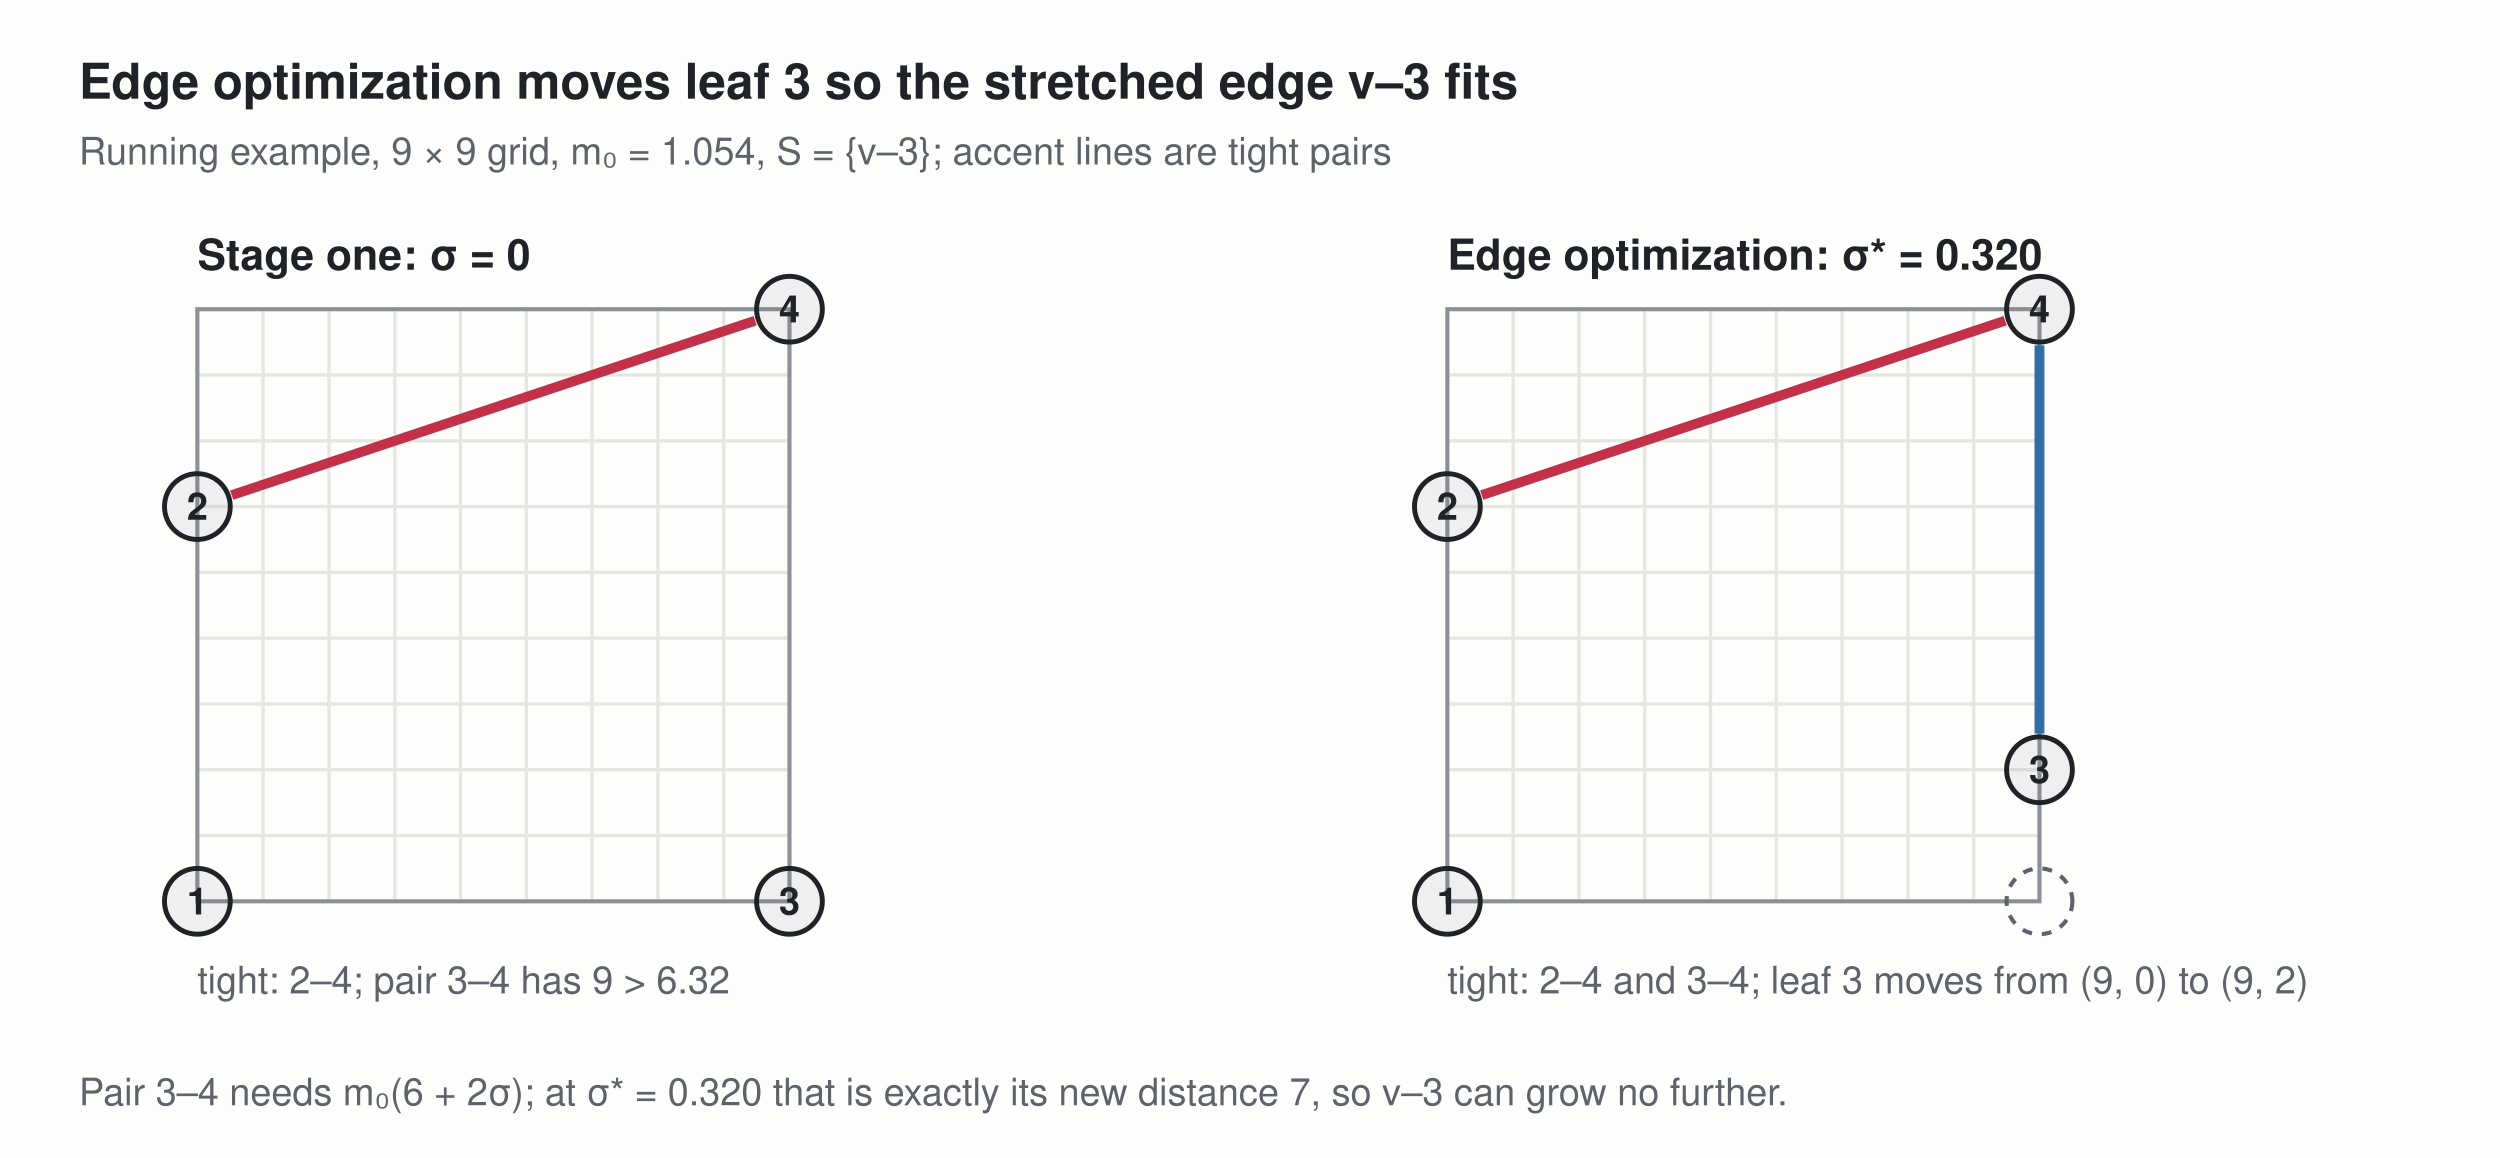
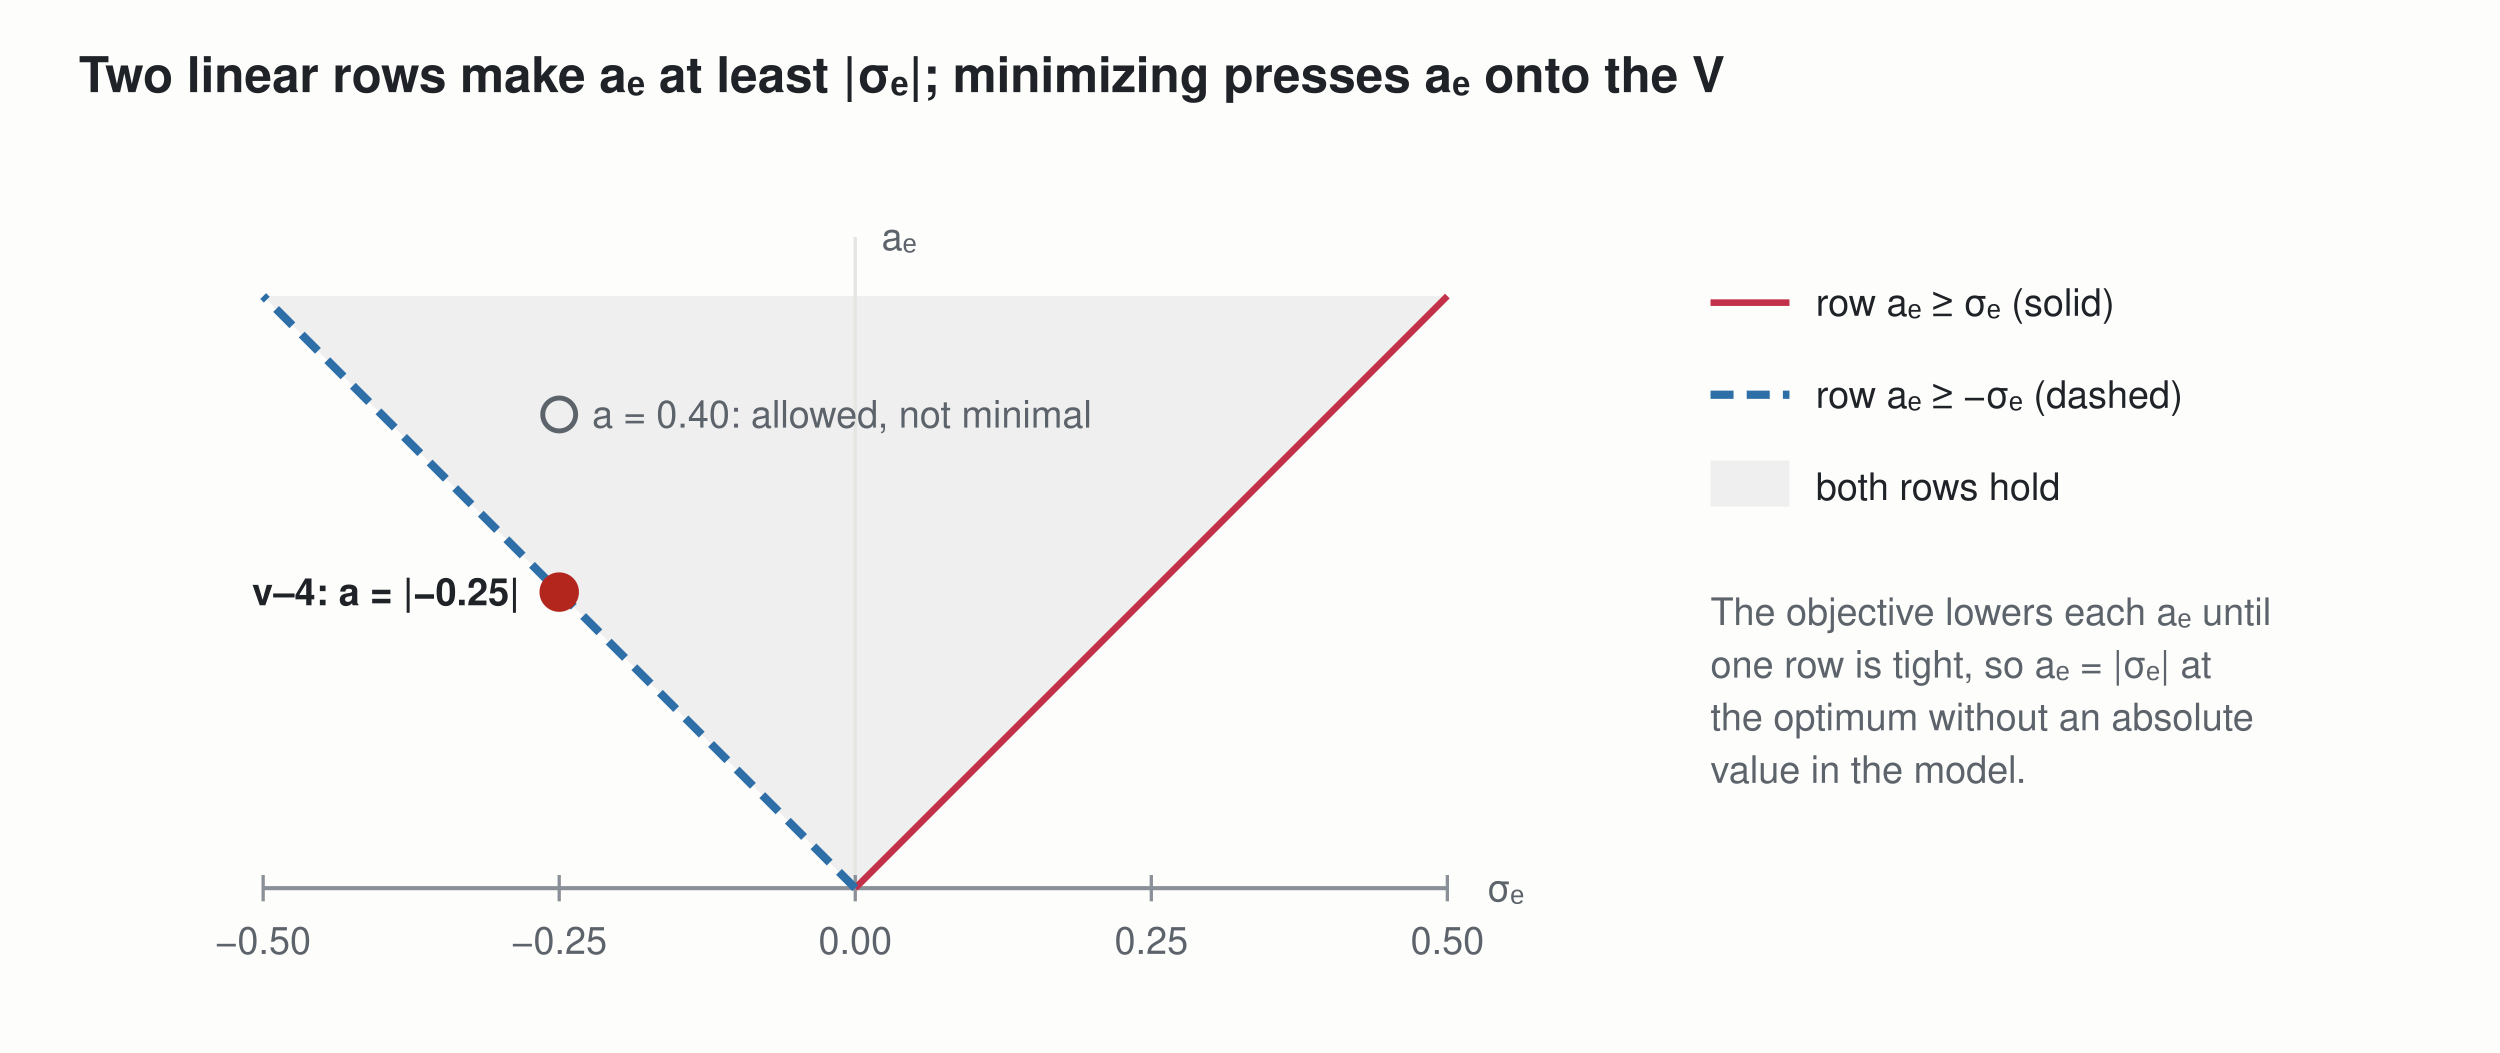
- <svg xmlns="http://www.w3.org/2000/svg" width="760" height="352" font-family="Archivo, -apple-system, system-ui, 'Segoe UI', Helvetica, Arial, sans-serif" viewBox="0 0 760 352" role="img" aria-label="Edge optimization moves leaf 3 up two squares so the stretched edge fits, and pair 3-4 becomes tight" font-size="13">
-   <rect x="0" y="0" width="760" height="352" fill="#fdfdfb" />
-   <text data-claude-text-id="title" x="24" y="30" font-size="15" font-weight="600" fill="#1f2328">Edge optimization moves leaf 3 so the stretched edge v–3 fits</text>
-   <text data-claude-text-id="subtitle" x="24" y="50" font-size="11.5" fill="#5d636b">Running example, 9 × 9 grid, m₀ = 1.054, S = {v–3}; accent lines are tight pairs</text>
-   <text data-claude-text-id="left-title" x="60" y="82" font-weight="600" fill="#1f2328">Stage one: σ = 0</text>
-   <g data-claude-anchor="before">
+ <svg xmlns="http://www.w3.org/2000/svg" width="760" height="320" font-family="Archivo, -apple-system, system-ui, 'Segoe UI', Helvetica, Arial, sans-serif" viewBox="0 0 760 320" role="img" aria-label="Two linear rows make a at least the absolute strain, and minimizing presses a onto the V" font-size="13">
+   <rect x="0" y="0" width="760" height="320" fill="#fdfdfb" />
+   <text data-claude-text-id="title" x="24" y="28" font-size="15" font-weight="600" fill="#1f2328">Two linear rows make aₑ at least |σₑ|; minimizing presses aₑ onto the V</text>
+   <g data-claude-anchor="feasible">
+     <polygon points="80,90 260,270 440,90" fill="rgba(107, 113, 120, 0.10)" />
+   </g>
+   <g data-claude-anchor="frame">
+     <line x1="80" y1="270" x2="440" y2="270" stroke="#8a9097" stroke-width="1.25" />
+     <line x1="260" y1="270" x2="260" y2="72" stroke="#e3e6e1" />
    <g>
-       <line x1="60" y1="274" x2="60" y2="94" stroke="#e3e6e1" />
-       <line x1="80" y1="274" x2="80" y2="94" stroke="#e3e6e1" />
-       <line x1="100" y1="274" x2="100" y2="94" stroke="#e3e6e1" />
-       <line x1="120" y1="274" x2="120" y2="94" stroke="#e3e6e1" />
-       <line x1="140" y1="274" x2="140" y2="94" stroke="#e3e6e1" />
-       <line x1="160" y1="274" x2="160" y2="94" stroke="#e3e6e1" />
-       <line x1="180" y1="274" x2="180" y2="94" stroke="#e3e6e1" />
-       <line x1="200" y1="274" x2="200" y2="94" stroke="#e3e6e1" />
-       <line x1="220" y1="274" x2="220" y2="94" stroke="#e3e6e1" />
-       <line x1="240" y1="274" x2="240" y2="94" stroke="#e3e6e1" />
-       <line x1="60" y1="274" x2="240" y2="274" stroke="#e3e6e1" />
-       <line x1="60" y1="254" x2="240" y2="254" stroke="#e3e6e1" />
-       <line x1="60" y1="234" x2="240" y2="234" stroke="#e3e6e1" />
-       <line x1="60" y1="214" x2="240" y2="214" stroke="#e3e6e1" />
-       <line x1="60" y1="194" x2="240" y2="194" stroke="#e3e6e1" />
-       <line x1="60" y1="174" x2="240" y2="174" stroke="#e3e6e1" />
-       <line x1="60" y1="154" x2="240" y2="154" stroke="#e3e6e1" />
-       <line x1="60" y1="134" x2="240" y2="134" stroke="#e3e6e1" />
-       <line x1="60" y1="114" x2="240" y2="114" stroke="#e3e6e1" />
-       <line x1="60" y1="94" x2="240" y2="94" stroke="#e3e6e1" />
-       <rect x="60" y="94" width="180" height="180" fill="none" stroke="#8a9097" stroke-width="1.25" />
+       <line x1="80" y1="266" x2="80" y2="274" stroke="#8a9097" />
+       <text x="80" y="290" text-anchor="middle" font-size="11.5" fill="#5d636b">−0.50</text>
    </g>
-     <line x1="70.436" y1="150.521" x2="229.564" y2="97.479" stroke="#c2304a" stroke-width="3" />
-     <circle cx="60" cy="274" r="10" fill="rgba(107, 113, 120, 0.10)" stroke="#1f2328" stroke-width="1.5" />
-     <circle cx="60" cy="154" r="10" fill="rgba(107, 113, 120, 0.10)" stroke="#1f2328" stroke-width="1.5" />
-     <circle cx="240" cy="274" r="10" fill="rgba(107, 113, 120, 0.10)" stroke="#1f2328" stroke-width="1.5" />
-     <circle cx="240" cy="94" r="10" fill="rgba(107, 113, 120, 0.10)" stroke="#1f2328" stroke-width="1.5" />
-     <text data-claude-text-id="a-l1" x="60" y="278" text-anchor="middle" font-size="11.5" font-weight="600" fill="#1f2328">1</text>
-     <text data-claude-text-id="a-l2" x="60" y="158" text-anchor="middle" font-size="11.5" font-weight="600" fill="#1f2328">2</text>
-     <text data-claude-text-id="a-l3" x="240" y="278" text-anchor="middle" font-size="11.5" font-weight="600" fill="#1f2328">3</text>
-     <text data-claude-text-id="a-l4" x="240" y="98" text-anchor="middle" font-size="11.5" font-weight="600" fill="#1f2328">4</text>
+     <g>
+       <line x1="170" y1="266" x2="170" y2="274" stroke="#8a9097" />
+       <text x="170" y="290" text-anchor="middle" font-size="11.5" fill="#5d636b">−0.25</text>
+     </g>
+     <g>
+       <line x1="260" y1="266" x2="260" y2="274" stroke="#8a9097" />
+       <text x="260" y="290" text-anchor="middle" font-size="11.5" fill="#5d636b">0.00</text>
+     </g>
+     <g>
+       <line x1="350" y1="266" x2="350" y2="274" stroke="#8a9097" />
+       <text x="350" y="290" text-anchor="middle" font-size="11.5" fill="#5d636b">0.25</text>
+     </g>
+     <g>
+       <line x1="440" y1="266" x2="440" y2="274" stroke="#8a9097" />
+       <text x="440" y="290" text-anchor="middle" font-size="11.5" fill="#5d636b">0.50</text>
+     </g>
+     <text data-claude-text-id="axis-s" x="452" y="274" font-size="11.5" fill="#5d636b">σₑ</text>
+     <text data-claude-text-id="axis-a" x="268" y="76" font-size="11.5" fill="#5d636b">aₑ</text>
  </g>
-   <text data-claude-text-id="left-cap" x="60" y="302" font-size="11.5" fill="#5d636b">tight: 2–4; pair 3–4 has 9 &gt; 6.32</text>
-   <text data-claude-text-id="right-title" x="440" y="82" font-weight="600" fill="#1f2328">Edge optimization: σ* = 0.320</text>
-   <g data-claude-anchor="after">
-     <g>
-       <line x1="440" y1="274" x2="440" y2="94" stroke="#e3e6e1" />
-       <line x1="460" y1="274" x2="460" y2="94" stroke="#e3e6e1" />
-       <line x1="480" y1="274" x2="480" y2="94" stroke="#e3e6e1" />
-       <line x1="500" y1="274" x2="500" y2="94" stroke="#e3e6e1" />
-       <line x1="520" y1="274" x2="520" y2="94" stroke="#e3e6e1" />
-       <line x1="540" y1="274" x2="540" y2="94" stroke="#e3e6e1" />
-       <line x1="560" y1="274" x2="560" y2="94" stroke="#e3e6e1" />
-       <line x1="580" y1="274" x2="580" y2="94" stroke="#e3e6e1" />
-       <line x1="600" y1="274" x2="600" y2="94" stroke="#e3e6e1" />
-       <line x1="620" y1="274" x2="620" y2="94" stroke="#e3e6e1" />
-       <line x1="440" y1="274" x2="620" y2="274" stroke="#e3e6e1" />
-       <line x1="440" y1="254" x2="620" y2="254" stroke="#e3e6e1" />
-       <line x1="440" y1="234" x2="620" y2="234" stroke="#e3e6e1" />
-       <line x1="440" y1="214" x2="620" y2="214" stroke="#e3e6e1" />
-       <line x1="440" y1="194" x2="620" y2="194" stroke="#e3e6e1" />
-       <line x1="440" y1="174" x2="620" y2="174" stroke="#e3e6e1" />
-       <line x1="440" y1="154" x2="620" y2="154" stroke="#e3e6e1" />
-       <line x1="440" y1="134" x2="620" y2="134" stroke="#e3e6e1" />
-       <line x1="440" y1="114" x2="620" y2="114" stroke="#e3e6e1" />
-       <line x1="440" y1="94" x2="620" y2="94" stroke="#e3e6e1" />
-       <rect x="440" y="94" width="180" height="180" fill="none" stroke="#8a9097" stroke-width="1.25" />
-     </g>
-     <circle cx="620" cy="274" r="10" fill="none" stroke="#5d636b" stroke-width="1.25" stroke-dasharray="3 3" />
-     <line x1="450.436" y1="150.521" x2="609.564" y2="97.479" stroke="#c2304a" stroke-width="3" />
-     <line x1="620" y1="223" x2="620" y2="105" stroke="#2f6fa8" stroke-width="3" />
-     <circle cx="440" cy="274" r="10" fill="rgba(107, 113, 120, 0.10)" stroke="#1f2328" stroke-width="1.5" />
-     <circle cx="440" cy="154" r="10" fill="rgba(107, 113, 120, 0.10)" stroke="#1f2328" stroke-width="1.5" />
-     <circle cx="620" cy="234" r="10" fill="rgba(107, 113, 120, 0.10)" stroke="#1f2328" stroke-width="1.5" />
-     <circle cx="620" cy="94" r="10" fill="rgba(107, 113, 120, 0.10)" stroke="#1f2328" stroke-width="1.5" />
-     <text data-claude-text-id="b-l1" x="440" y="278" text-anchor="middle" font-size="11.5" font-weight="600" fill="#1f2328">1</text>
-     <text data-claude-text-id="b-l2" x="440" y="158" text-anchor="middle" font-size="11.5" font-weight="600" fill="#1f2328">2</text>
-     <text data-claude-text-id="b-l3" x="620" y="238" text-anchor="middle" font-size="11.5" font-weight="600" fill="#1f2328">3</text>
-     <text data-claude-text-id="b-l4" x="620" y="98" text-anchor="middle" font-size="11.5" font-weight="600" fill="#1f2328">4</text>
+   <g data-claude-anchor="row-plus">
+     <line x1="260" y1="270" x2="440" y2="90" stroke="#c2304a" stroke-width="2" />
  </g>
-   <text data-claude-text-id="right-cap" x="440" y="302" font-size="11.5" fill="#5d636b">tight: 2–4 and 3–4; leaf 3 moves from (9, 0) to (9, 2)</text>
-   <text data-claude-text-id="note" x="24" y="336" font-size="11.5" fill="#5d636b">Pair 3–4 needs m₀(6 + 2σ); at σ* = 0.320 that is exactly its new distance 7, so v–3 can grow no further.</text>
+   <g data-claude-anchor="row-minus">
+     <line x1="260" y1="270" x2="80" y2="90" stroke="#2f6fa8" stroke-width="2.5" stroke-dasharray="7 4" />
+   </g>
+   <g data-claude-anchor="points">
+     <circle cx="170" cy="126" r="5" fill="none" stroke="#5d636b" stroke-width="1.5" />
+     <text data-claude-text-id="pt-loose" x="180" y="130" font-size="11.5" fill="#5d636b">a = 0.40: allowed, not minimal</text>
+     <circle cx="170" cy="180" r="6" fill="#b3261e" />
+     <text data-claude-text-id="pt-min" x="158" y="184" text-anchor="end" font-size="11.5" font-weight="600" fill="#1f2328">v–4: a = |−0.25|</text>
+   </g>
+   <g data-claude-anchor="legend-plus">
+     <line x1="520" y1="92" x2="544" y2="92" stroke="#c2304a" stroke-width="2" />
+     <text data-claude-text-id="leg-plus" x="552" y="96" font-size="11.5" fill="#1f2328">row aₑ ≥ σₑ (solid)</text>
+   </g>
+   <g data-claude-anchor="legend-minus">
+     <line x1="520" y1="120" x2="544" y2="120" stroke="#2f6fa8" stroke-width="2.5" stroke-dasharray="7 4" />
+     <text data-claude-text-id="leg-minus" x="552" y="124" font-size="11.5" fill="#1f2328">row aₑ ≥ −σₑ (dashed)</text>
+   </g>
+   <g data-claude-anchor="legend-region">
+     <rect x="520" y="140" width="24" height="14" fill="rgba(107, 113, 120, 0.10)" />
+     <text data-claude-text-id="leg-region" x="552" y="152" font-size="11.5" fill="#1f2328">both rows hold</text>
+   </g>
+   <text data-claude-text-id="leg-note1" x="520" y="190" font-size="11.5" fill="#5d636b">The objective lowers each aₑ until</text>
+   <text data-claude-text-id="leg-note2" x="520" y="206" font-size="11.5" fill="#5d636b">one row is tight, so aₑ = |σₑ| at</text>
+   <text data-claude-text-id="leg-note3" x="520" y="222" font-size="11.5" fill="#5d636b">the optimum without an absolute</text>
+   <text data-claude-text-id="leg-note4" x="520" y="238" font-size="11.5" fill="#5d636b">value in the model.</text>
</svg>
